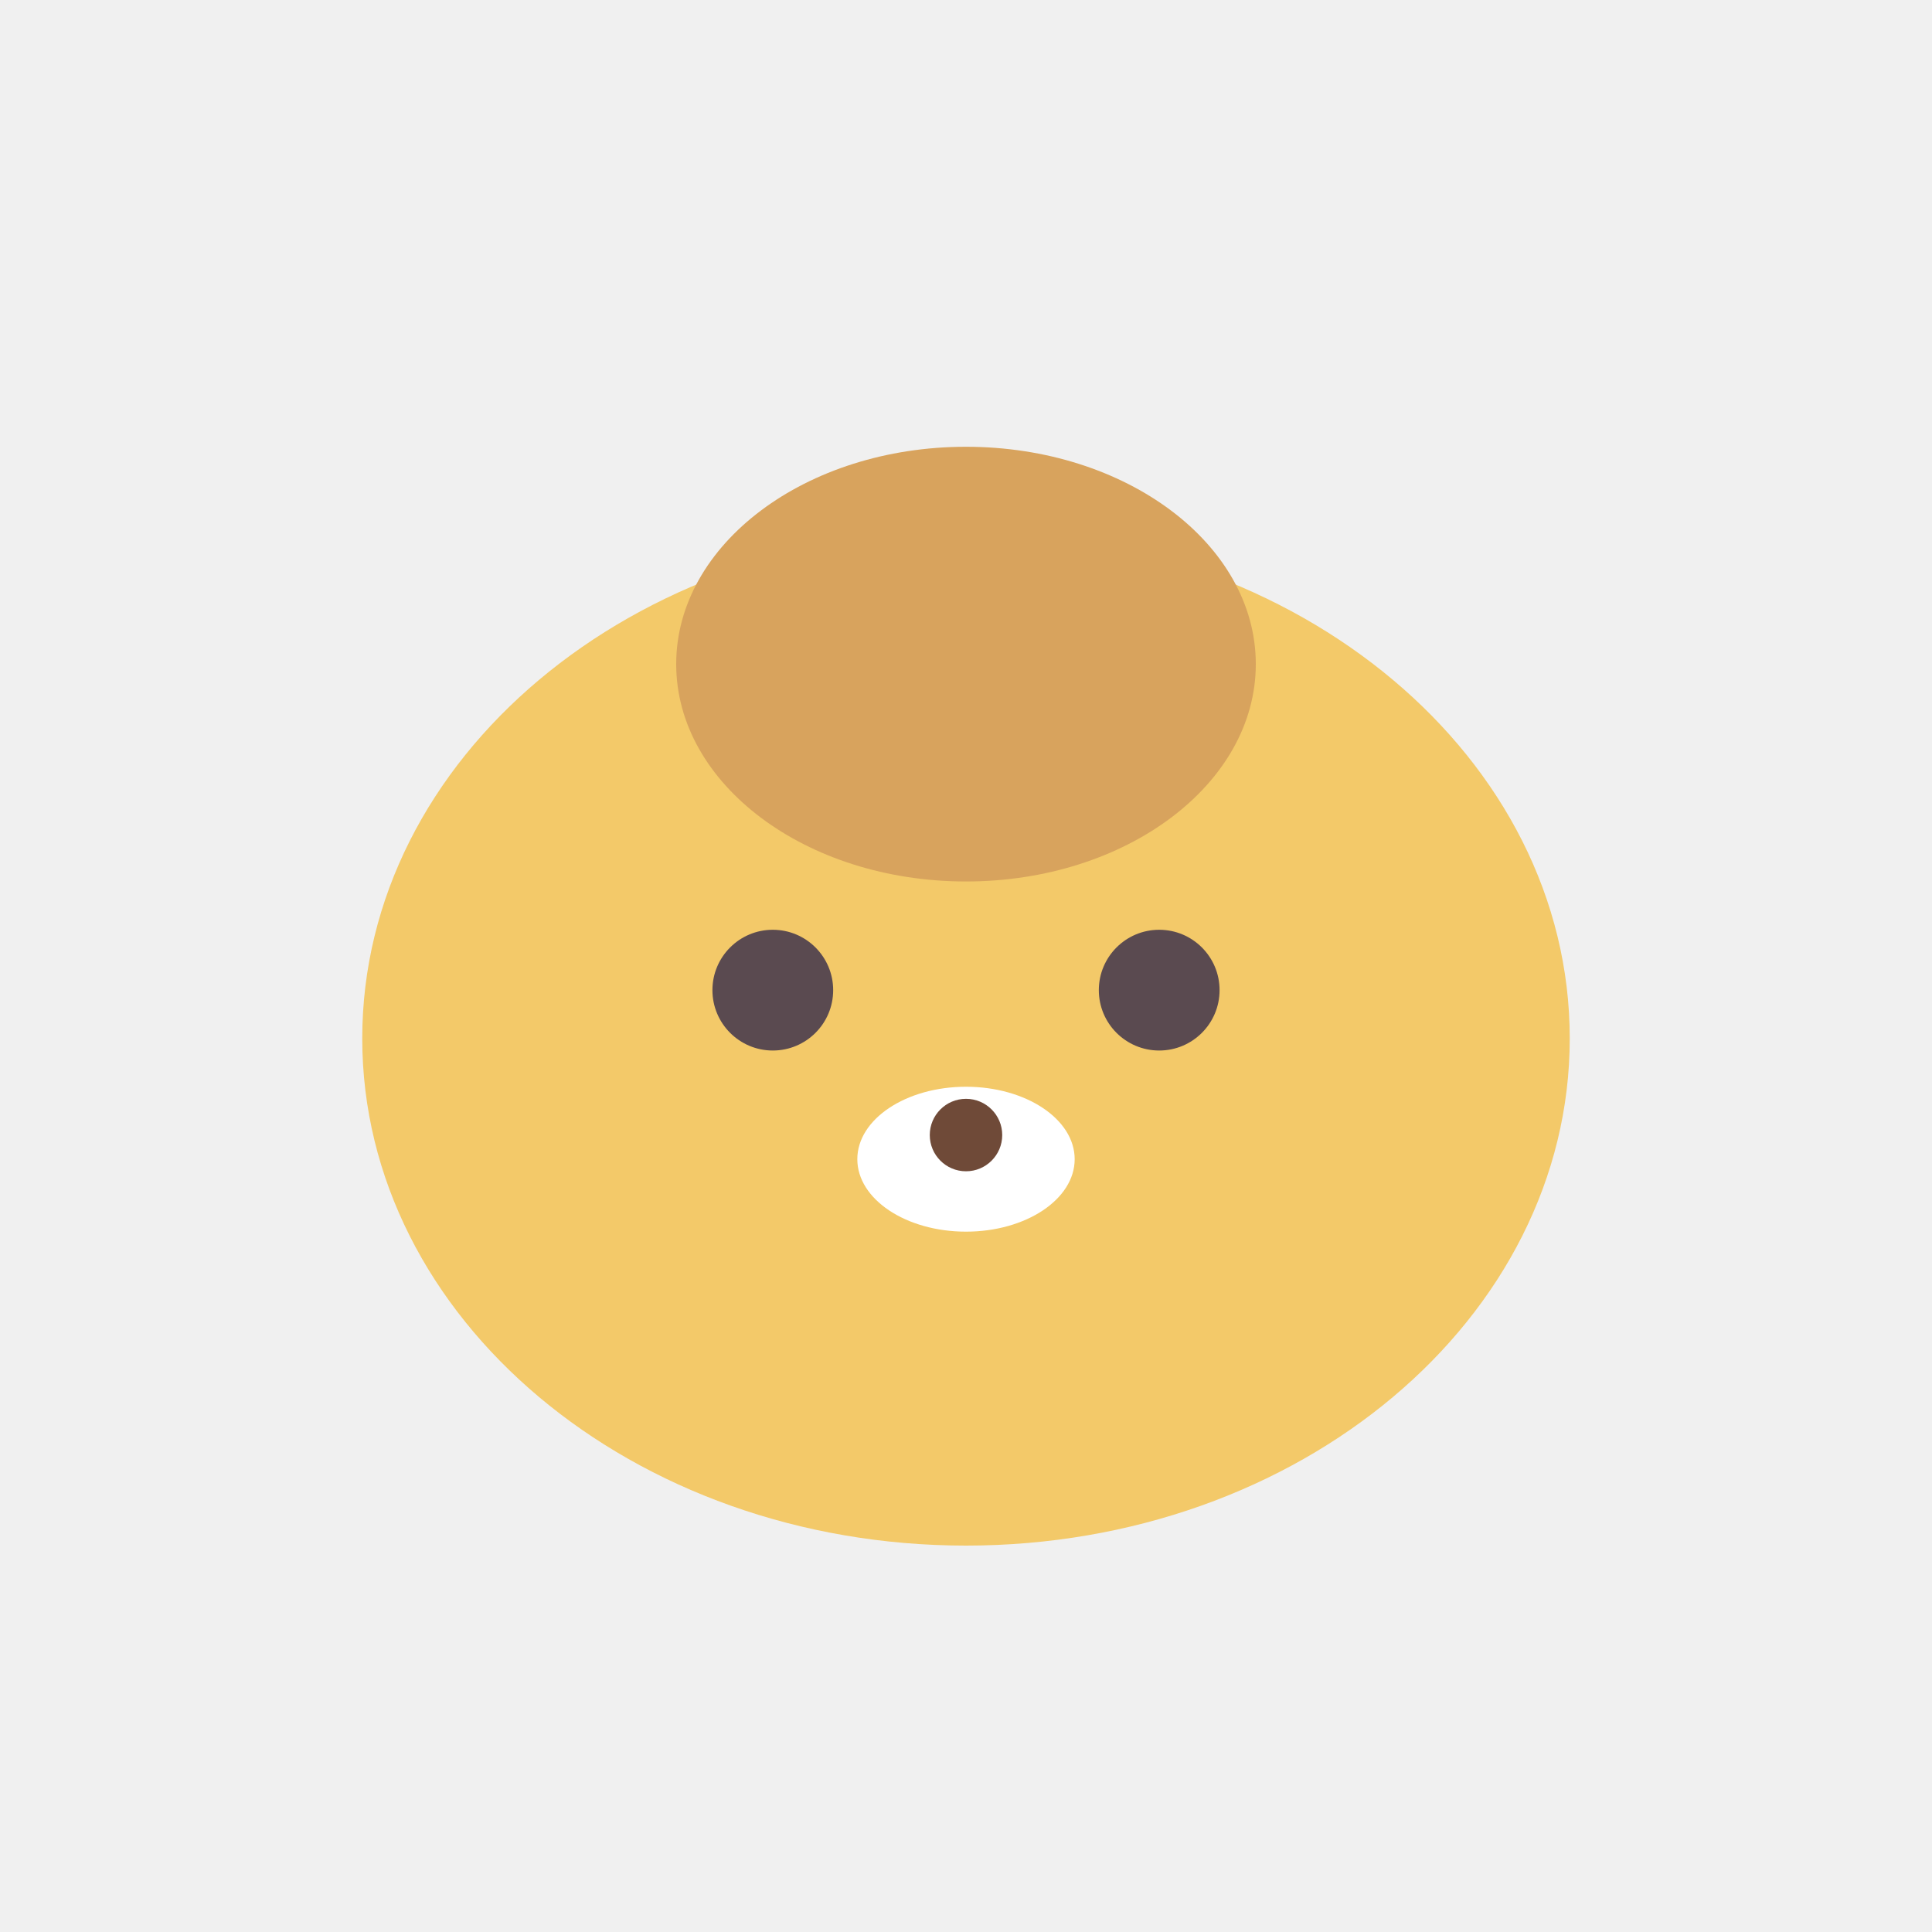
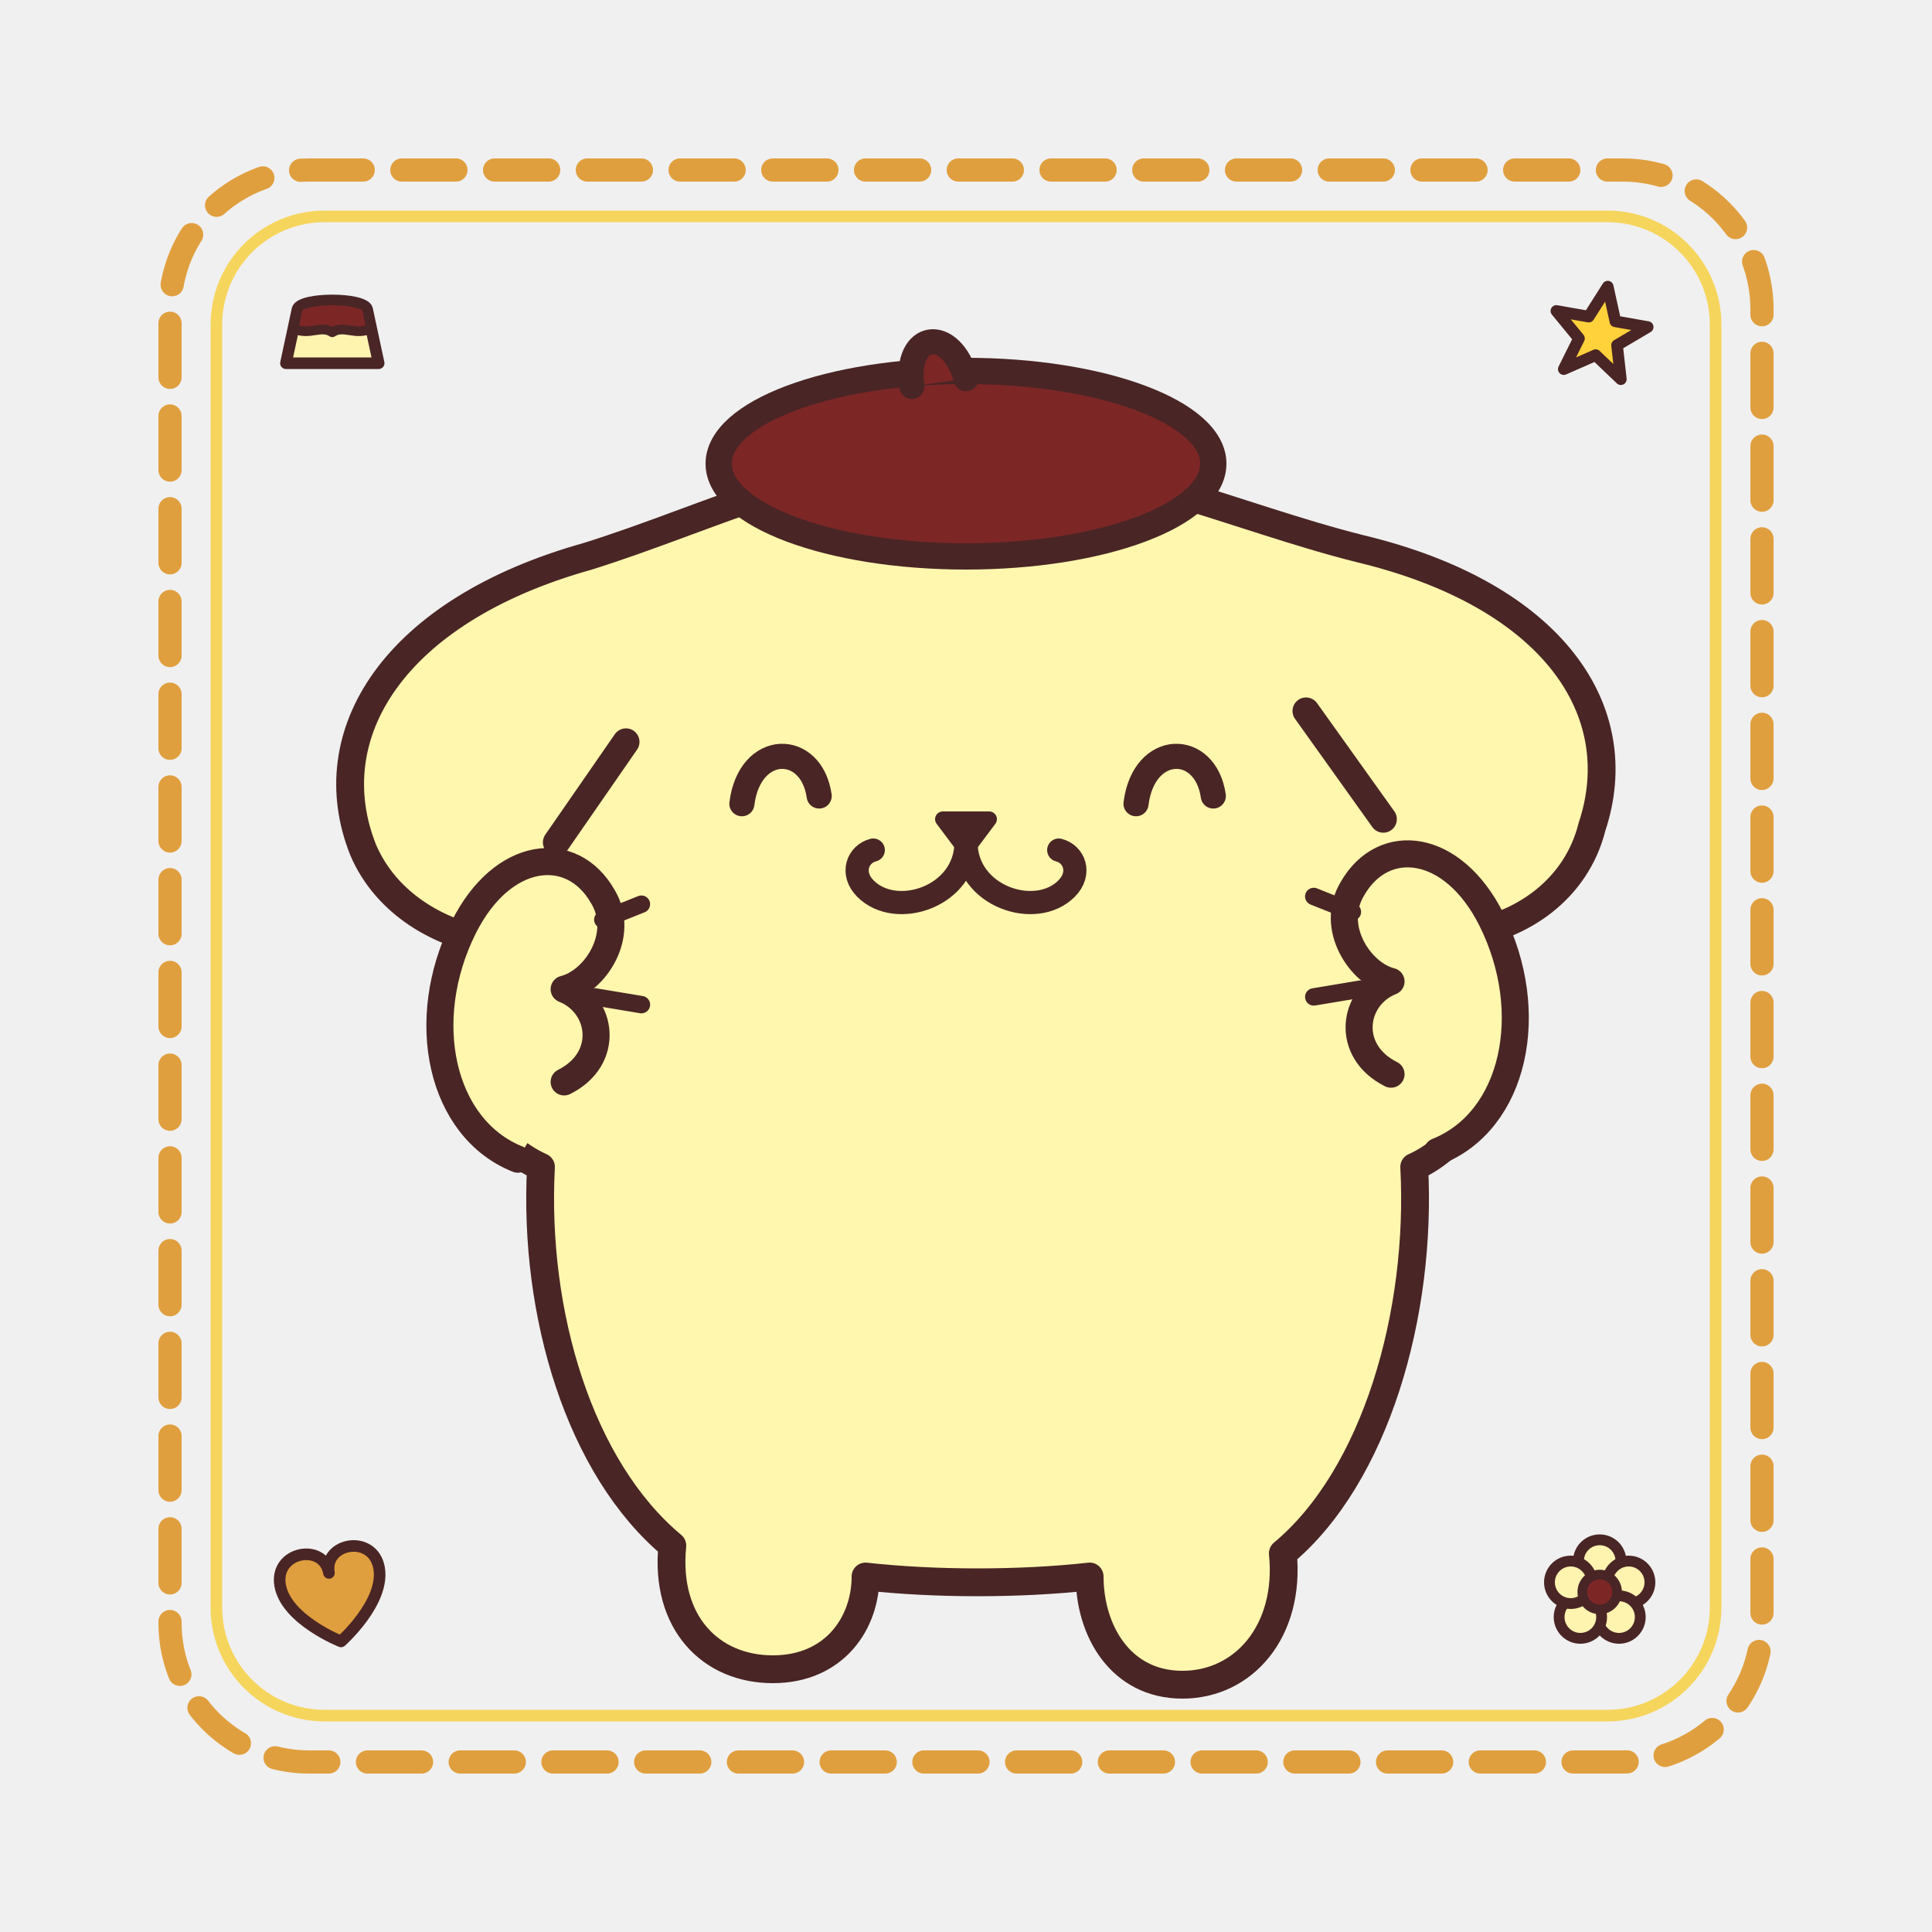
- <svg xmlns="http://www.w3.org/2000/svg" viewBox="0 0 160 160">
-   <ellipse cx="80" cy="86" rx="50" ry="42" fill="#f3c969" />
-   <ellipse cx="80" cy="55" rx="24" ry="18" fill="#d8a35d" />
-   <circle cx="64" cy="82" r="5" fill="#5a4a50" />
-   <circle cx="96" cy="82" r="5" fill="#5a4a50" />
-   <ellipse cx="80" cy="96" rx="9" ry="6" fill="#fff" />
-   <circle cx="80" cy="94" r="3" fill="#6f4a38" />
+ <svg xmlns="http://www.w3.org/2000/svg" viewBox="0 0 500 500" width="500" height="500">
+   <g id="pompompurin-stationery">
+     <rect x="44" y="44" width="412" height="412" rx="36" ry="36" fill="none" stroke="#E09F3E" stroke-width="6" stroke-dasharray="14 10" stroke-linecap="round" />
+     <rect x="56" y="56" width="388" height="388" rx="28" ry="28" fill="none" stroke="#F6D55C" stroke-width="3" />
+     <g transform="translate(86, 86)">
+       <path d="M -12 8 L -9 -6 C -8 -9, 8 -9, 9 -6 L 12 8 Z" fill="#FFF3B0" stroke="#4A2525" stroke-width="3" stroke-linejoin="round" />
+       <path d="M -9 -6 C -8 -9, 8 -9, 9 -6 L 10 -1 C 6 1, 3 -2, 0 0 C -3 -2, -6 1, -10 -1 Z" fill="#7D2626" stroke="#4A2525" stroke-width="2.5" stroke-linejoin="round" />
+     </g>
+     <g transform="translate(414, 86) rotate(10)">
+       <polygon points="0,-12 3.5,-3.5 12,-3.5 5,2.5 7.5,11 0,6 -7.5,11 -5,2.5 -12,-3.5 -3.5,-3.5" fill="#FFD13B" stroke="#4A2525" stroke-width="3" stroke-linejoin="round" />
+     </g>
+     <g transform="translate(86, 412) rotate(-10)">
+       <path d="M 0 -5 C 0 -13, -13 -13, -13 -4 C -13 5, 0 13, 0 13 C 0 13, 13 5, 13 -4 C 13 -13, 0 -13, 0 -5 Z" fill="#E09F3E" stroke="#4A2525" stroke-width="3" stroke-linejoin="round" />
+     </g>
+     <g transform="translate(414, 412)">
+       <circle cx="0" cy="-8" r="5.5" fill="#FFF3B0" stroke="#4A2525" stroke-width="2.8" />
+       <circle cx="7.5" cy="-2.5" r="5.5" fill="#FFF3B0" stroke="#4A2525" stroke-width="2.8" />
+       <circle cx="5" cy="6.5" r="5.5" fill="#FFF3B0" stroke="#4A2525" stroke-width="2.8" />
+       <circle cx="-5" cy="6.5" r="5.5" fill="#FFF3B0" stroke="#4A2525" stroke-width="2.8" />
+       <circle cx="-7.5" cy="-2.5" r="5.5" fill="#FFF3B0" stroke="#4A2525" stroke-width="2.8" />
+       <circle cx="0" cy="0" r="4.5" fill="#7D2626" stroke="#4A2525" stroke-width="2.5" />
+     </g>
+     <g id="pompompurin-character" transform="translate(0, 6)">
+       <path d="M 250 112                C 214 112, 184 128, 152 138                C 102 152, 82 184, 94 214                C 100 228, 114 236, 128 238                C 114 256, 118 286, 140 296                C 138 334, 150 374, 174 394                C 172 414, 184 426, 200 426                C 216 426, 224 414, 224 402                C 242 404, 264 404, 282 402                C 282 416, 290 430, 306 430                C 322 430, 334 416, 332 396                C 356 376, 368 334, 366 296                C 388 286, 392 254, 378 236                C 394 234, 408 224, 412 208                C 422 178, 402 148, 352 136                C 320 128, 286 112, 250 112 Z" fill="#FFF7AE" stroke="#4A2525" stroke-width="7.2" stroke-linejoin="round" />
+       <path d="M 162 186 L 144 212" fill="none" stroke="#4A2525" stroke-width="7" stroke-linecap="round" />
+       <path d="M 338 178 L 358 206" fill="none" stroke="#4A2525" stroke-width="7" stroke-linecap="round" />
+       <path d="M 134 294                C 114 286, 108 258, 120 234                C 130 214, 148 212, 156 226                C 162 236, 154 248, 146 250                C 156 254, 158 268, 146 274" fill="#FFF7AE" stroke="#4A2525" stroke-width="7" stroke-linecap="round" stroke-linejoin="round" />
+       <path d="M 156 232 L 166 228 M 154 252 L 166 254" stroke="#4A2525" stroke-width="4.5" stroke-linecap="round" />
+       <path d="M 372 292                C 392 284, 398 256, 386 232                C 376 212, 358 210, 350 224                C 344 234, 352 246, 360 248                C 350 252, 348 266, 360 272" fill="#FFF7AE" stroke="#4A2525" stroke-width="7" stroke-linecap="round" stroke-linejoin="round" />
+       <path d="M 350 230 L 340 226 M 352 250 L 340 252" stroke="#4A2525" stroke-width="4.5" stroke-linecap="round" />
+       <g transform="translate(250, 114)">
+         <ellipse cx="0" cy="0" rx="64" ry="24" fill="#7D2626" stroke="#4A2525" stroke-width="6.8" />
+         <path d="M -14 -20 C -16 -34, -4 -36, 0 -22" fill="#7D2626" stroke="#4A2525" stroke-width="6.5" stroke-linecap="round" stroke-linejoin="round" />
+       </g>
+       <path d="M 192 202 C 194 186, 210 186, 212 200" fill="none" stroke="#4A2525" stroke-width="6.5" stroke-linecap="round" />
+       <path d="M 294 202 C 296 186, 312 186, 314 200" fill="none" stroke="#4A2525" stroke-width="6.5" stroke-linecap="round" />
+       <path d="M 244 206 L 256 206 L 250 214 Z" fill="#4A2525" stroke="#4A2525" stroke-width="4" stroke-linejoin="round" />
+       <path d="M 250 212                C 250 226, 232 232, 224 224                C 220 220, 222 215, 226 214" fill="none" stroke="#4A2525" stroke-width="6" stroke-linecap="round" />
+       <path d="M 250 212                C 250 226, 268 232, 276 224                C 280 220, 278 215, 274 214" fill="none" stroke="#4A2525" stroke-width="6" stroke-linecap="round" />
+     </g>
+   </g>
</svg>
